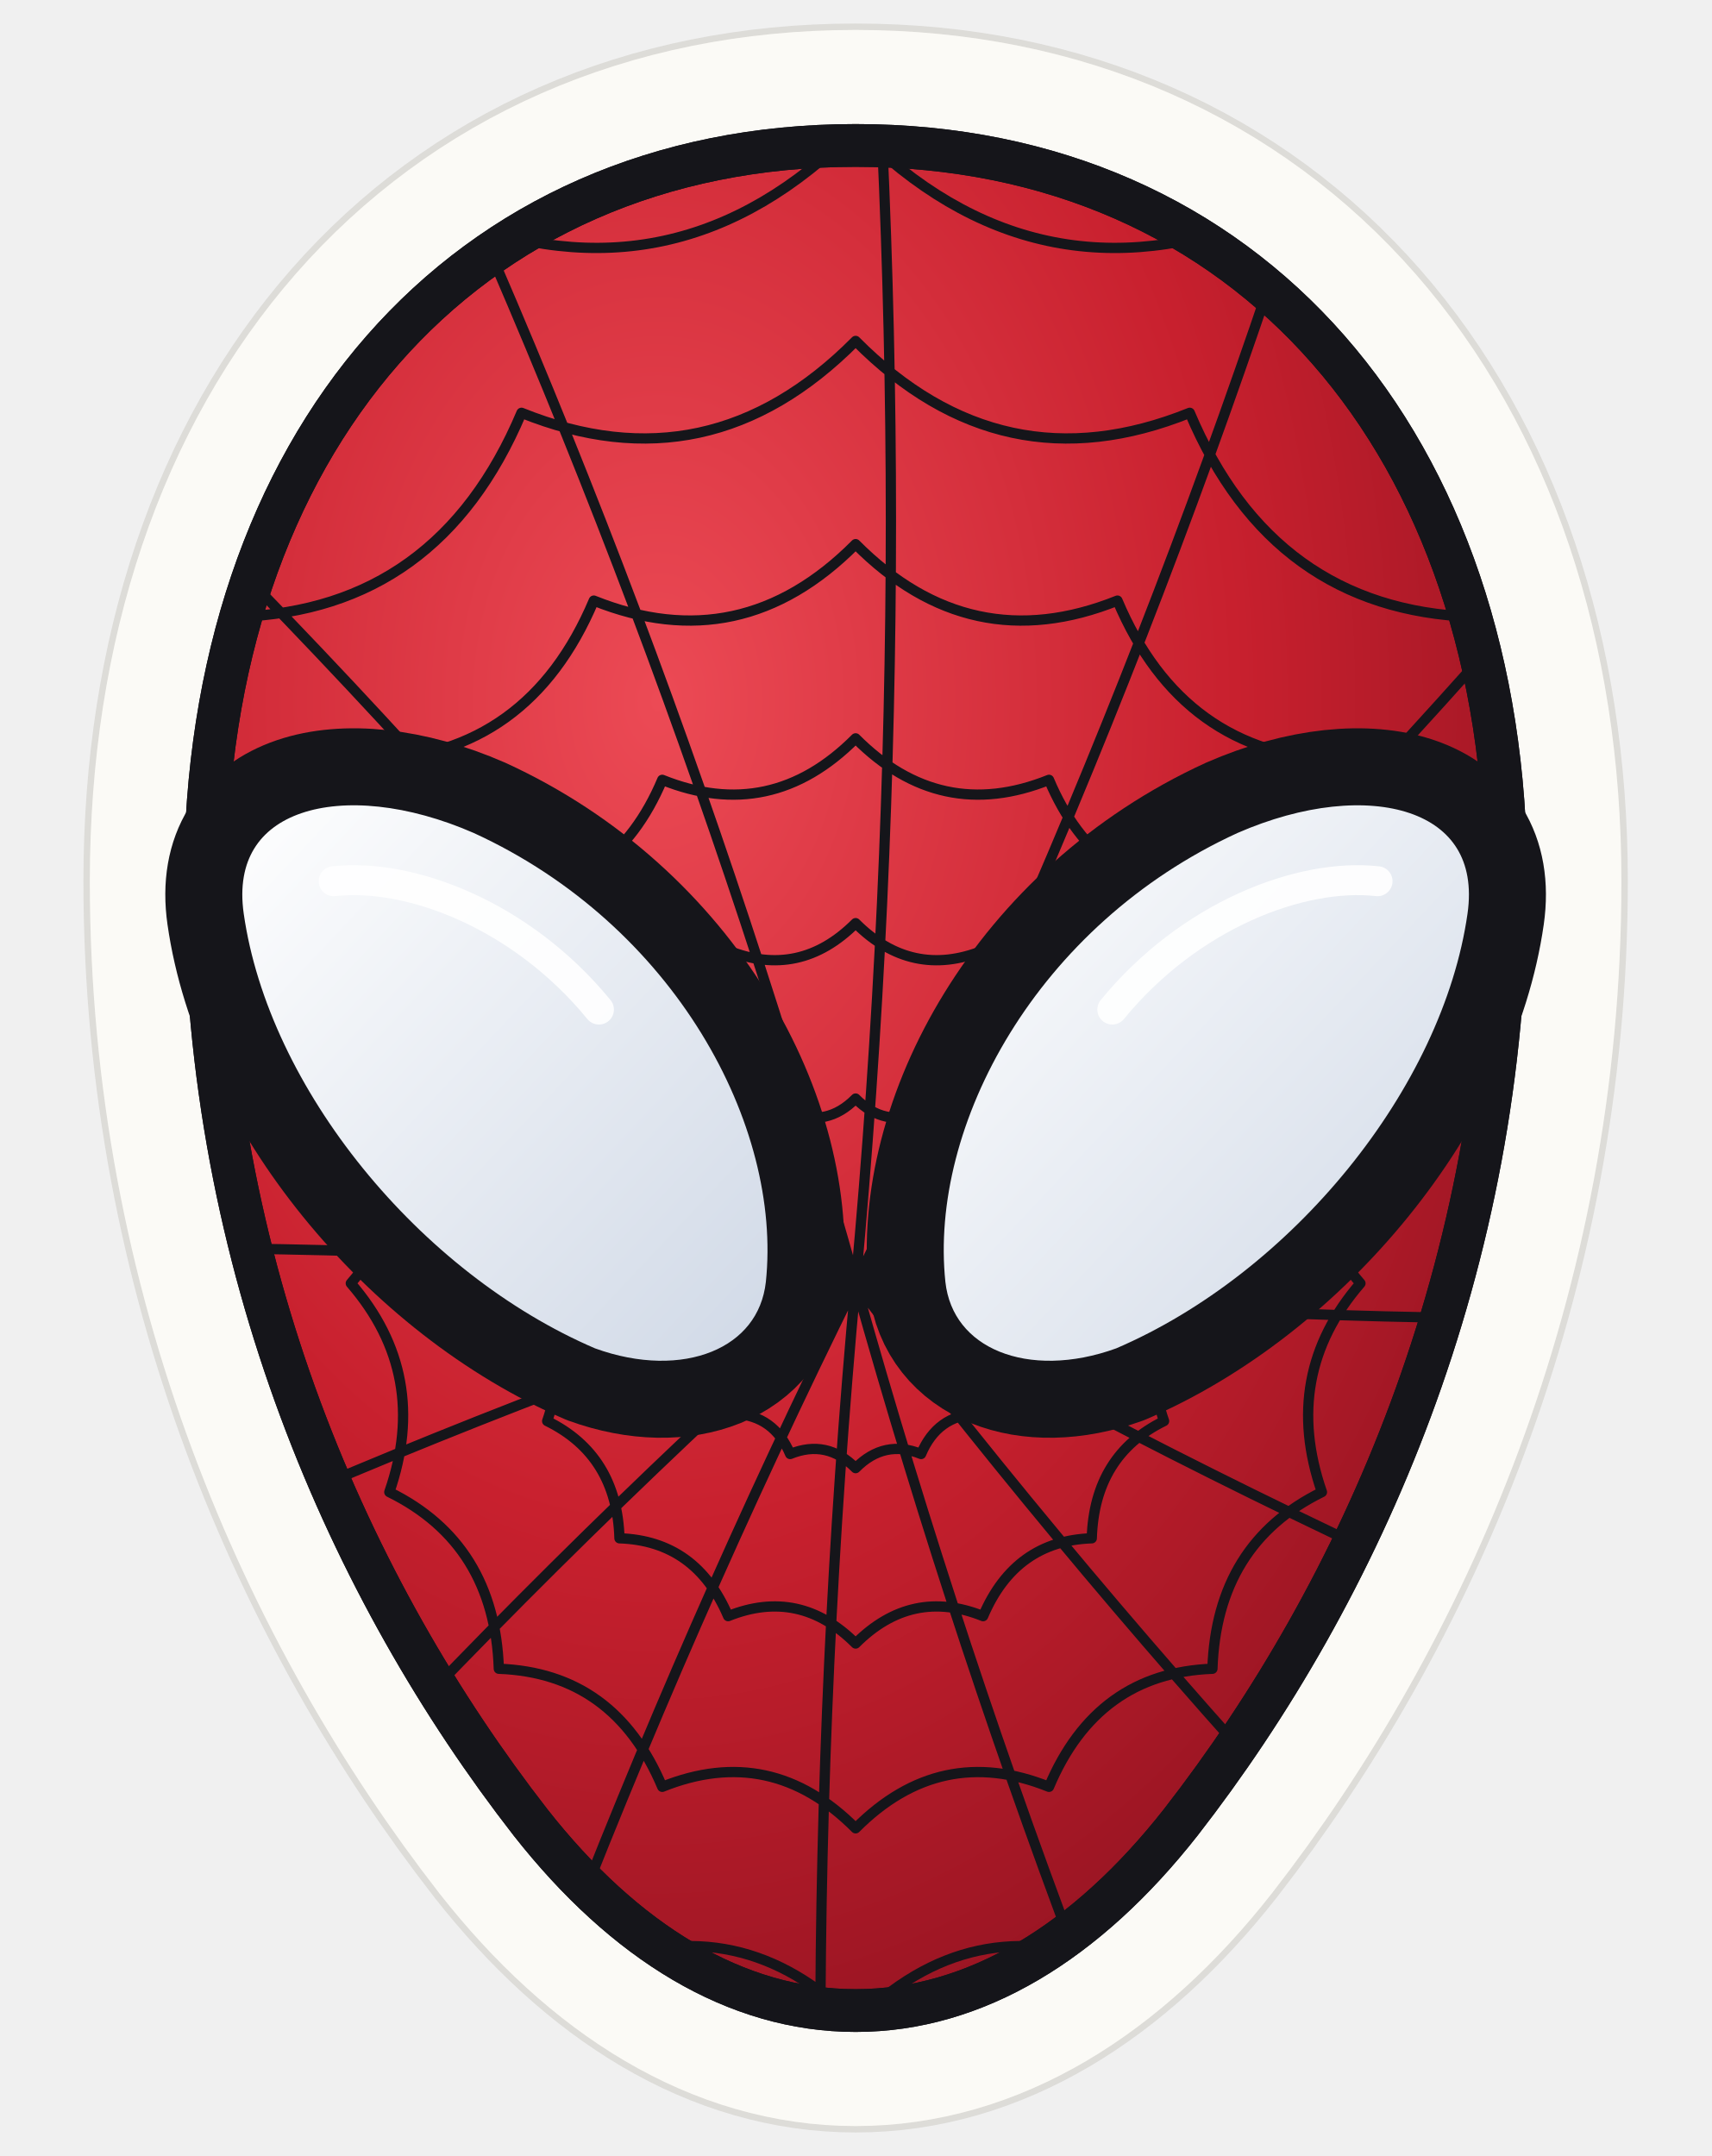
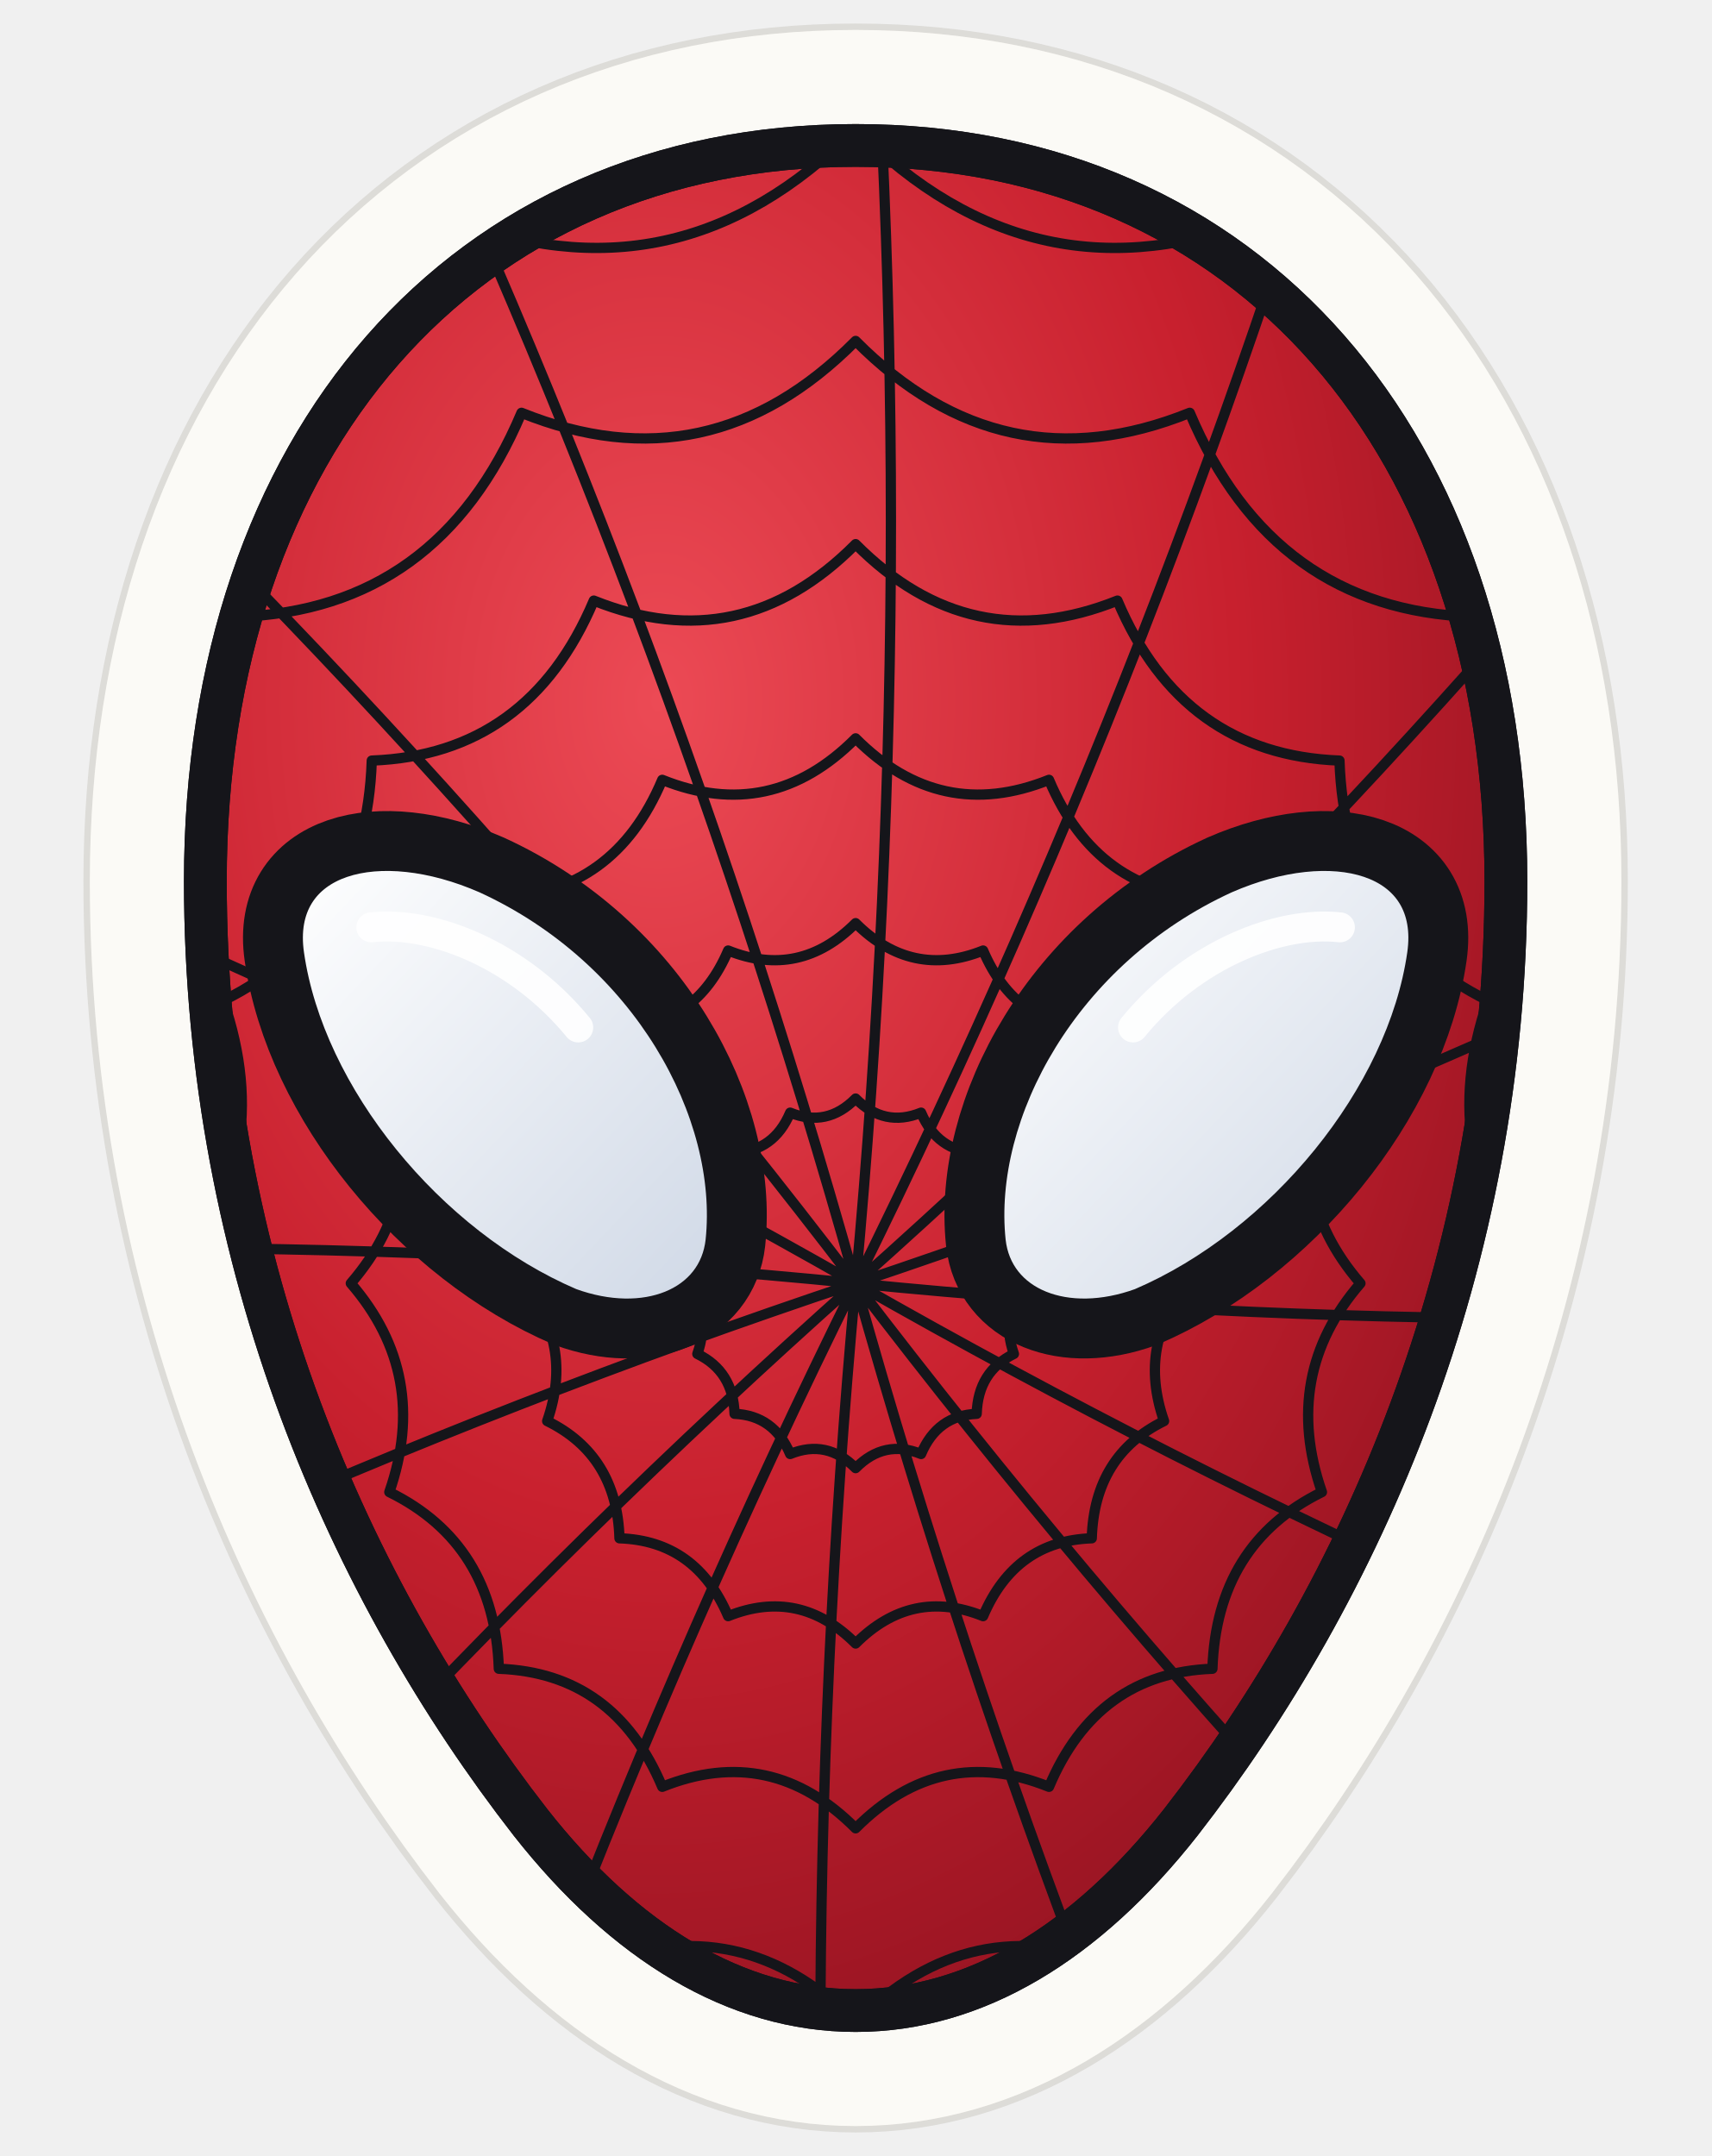
<svg xmlns="http://www.w3.org/2000/svg" width="400" height="504" viewBox="0 0 400 504">
  <defs>
    <linearGradient id="gRed" x1="0.15" y1="0.1" x2="0.95" y2="0.9">
      <stop offset="0" stop-color="#e2414c" />
      <stop offset="0.45" stop-color="#c8202e" />
      <stop offset="1" stop-color="#8e1220" />
    </linearGradient>
    <linearGradient id="gBlue" x1="0.15" y1="0.1" x2="0.95" y2="0.9">
      <stop offset="0" stop-color="#4a72d6" />
      <stop offset="0.45" stop-color="#2a4fb0" />
      <stop offset="1" stop-color="#18306f" />
    </linearGradient>
    <clipPath id="hc">
      <path d="M200 34 C292 34 352 104 352 206 C352 296 318 372 276 426 C254 454 228 470 200 470 C172 470 146 454 124 426 C82 372 48 296 48 206 C48 104 108 34 200 34 Z" />
    </clipPath>
    <radialGradient id="gHead" cx="0.35" cy="0.3" r="0.8">
      <stop offset="0" stop-color="#ec4a55" />
      <stop offset="0.55" stop-color="#c8202e" />
      <stop offset="1" stop-color="#8e1220" />
    </radialGradient>
    <linearGradient id="gLens" x1="0" y1="0" x2="1" y2="1">
      <stop offset="0" stop-color="#ffffff" />
      <stop offset="1" stop-color="#cfd8e6" />
    </linearGradient>
  </defs>
  <path d="M200 34 C292 34 352 104 352 206 C352 296 318 372 276 426 C254 454 228 470 200 470 C172 470 146 454 124 426 C82 372 48 296 48 206 C48 104 108 34 200 34 Z" fill="#fbfaf6" stroke="#fbfaf6" stroke-width="54" stroke-linejoin="round" />
  <path d="M200 34 C292 34 352 104 352 206 C352 296 318 372 276 426 C254 454 228 470 200 470 C172 470 146 454 124 426 C82 372 48 296 48 206 C48 104 108 34 200 34 Z" fill="none" stroke="#c9c7c0" stroke-width="57" stroke-linejoin="round" opacity="0.5" />
  <path d="M200 34 C292 34 352 104 352 206 C352 296 318 372 276 426 C254 454 228 470 200 470 C172 470 146 454 124 426 C82 372 48 296 48 206 C48 104 108 34 200 34 Z" fill="#fbfaf6" stroke="#fbfaf6" stroke-width="54" stroke-linejoin="round" />
  <path d="M200 34 C292 34 352 104 352 206 C352 296 318 372 276 426 C254 454 228 470 200 470 C172 470 146 454 124 426 C82 372 48 296 48 206 C48 104 108 34 200 34 Z" fill="url(#gHead)" stroke="#15151a" stroke-width="10" stroke-linejoin="round" />
  <g clip-path="url(#hc)">
    <path d="M200.0 300.0Q216.5 121.8 200.0 -56.4M200.0 300.0Q278.4 141.7 326.3 -29.3M200.0 300.0Q328.3 185.7 433.3 48.0M200.0 300.0Q358.8 247.0 504.9 163.6M200.0 300.0Q365.0 316.5 530.0 300.0M200.0 300.0Q346.1 383.4 504.9 436.4M200.0 300.0Q305.0 437.7 433.3 552.0M200.0 300.0Q247.9 470.9 326.3 629.3M200.0 300.0Q183.5 478.2 200.0 656.4M200.0 300.0Q121.6 458.3 73.7 629.3M200.0 300.0Q71.7 414.3 -33.3 552.0M200.0 300.0Q41.2 353.0 -104.9 436.4M200.0 300.0Q35.0 283.5 -130.0 300.0M200.0 300.0Q53.9 216.6 -104.9 163.6M200.0 300.0Q95.0 162.3 -33.3 48.0M200.0 300.0Q152.1 129.1 73.7 -29.3M200.0 256.8Q206.7 263.6 215.3 260.1M215.3 260.1Q219.1 269.1 228.3 269.5M228.3 269.5Q228.6 279.4 237.0 283.5M237.0 283.5Q233.7 292.8 240.0 300.0M240.0 300.0Q233.7 307.2 237.0 316.5M237.0 316.5Q228.6 320.6 228.3 330.5M228.3 330.5Q219.1 330.9 215.3 339.9M215.3 339.9Q206.7 336.4 200.0 343.2M200.0 343.2Q193.3 336.4 184.7 339.9M184.7 339.9Q180.9 330.9 171.7 330.5M171.7 330.5Q171.4 320.6 163.0 316.5M163.0 316.5Q166.3 307.2 160.0 300.0M160.0 300.0Q166.3 292.8 163.0 283.5M163.0 283.5Q171.4 279.4 171.7 269.5M171.7 269.5Q180.9 269.1 184.7 260.1M184.7 260.1Q193.3 263.6 200.0 256.8M200.0 215.8Q213.1 228.9 229.8 222.2M229.8 222.2Q237.3 239.8 255.2 240.4M255.2 240.4Q255.8 259.8 272.1 267.8M272.1 267.8Q265.8 285.9 278.0 300.0M278.0 300.0Q265.8 314.1 272.1 332.2M272.1 332.2Q255.8 340.2 255.2 359.6M255.2 359.6Q237.3 360.2 229.8 377.8M229.8 377.8Q213.1 371.1 200.0 384.2M200.0 384.2Q186.9 371.1 170.2 377.8M170.2 377.8Q162.7 360.2 144.8 359.6M144.8 359.6Q144.2 340.2 127.9 332.2M127.9 332.2Q134.2 314.1 122.0 300.0M122.0 300.0Q134.2 285.9 127.9 267.8M127.9 267.8Q144.2 259.8 144.8 240.4M144.8 240.4Q162.7 239.8 170.2 222.2M170.2 222.2Q186.9 228.9 200.0 215.8M200.0 172.6Q219.8 192.5 245.2 182.3M245.2 182.3Q256.4 208.9 283.4 209.9M283.4 209.9Q284.4 239.1 309.0 251.2M309.0 251.2Q299.5 278.6 318.0 300.0M318.0 300.0Q299.5 321.4 309.0 348.8M309.0 348.8Q284.4 360.9 283.4 390.1M283.4 390.1Q256.4 391.1 245.2 417.7M245.2 417.7Q219.8 407.5 200.0 427.4M200.0 427.4Q180.2 407.5 154.8 417.7M154.8 417.7Q143.6 391.1 116.6 390.1M116.6 390.1Q115.6 360.9 91.0 348.8M91.0 348.8Q100.5 321.4 82.0 300.0M82.0 300.0Q100.5 278.6 91.0 251.2M91.0 251.2Q115.6 239.1 116.6 209.9M116.6 209.9Q143.6 208.9 154.8 182.3M154.8 182.3Q180.2 192.5 200.0 172.6M200.0 127.2Q226.8 154.2 261.2 140.4M261.2 140.4Q276.4 176.4 313.1 177.8M313.1 177.8Q314.4 217.4 347.8 233.9M347.8 233.9Q335.0 271.0 360.0 300.0M360.0 300.0Q335.0 329.0 347.8 366.1M347.8 366.1Q314.4 382.6 313.1 422.2M313.1 422.2Q276.4 423.6 261.2 459.6M261.2 459.6Q226.8 445.8 200.0 472.8M200.0 472.8Q173.2 445.8 138.8 459.6M138.8 459.6Q123.6 423.6 86.9 422.2M86.9 422.2Q85.6 382.6 52.2 366.1M52.2 366.1Q65.0 329.0 40.0 300.0M40.0 300.0Q65.0 271.0 52.2 233.9M52.2 233.9Q85.6 217.4 86.9 177.8M86.9 177.8Q123.6 176.4 138.8 140.4M138.8 140.4Q173.2 154.2 200.0 127.2M200.0 79.7Q234.2 114.2 278.1 96.5M278.1 96.5Q297.5 142.5 344.2 144.2M344.2 144.2Q345.9 194.7 388.5 215.7M388.5 215.7Q372.1 263.0 404.0 300.0M404.0 300.0Q372.1 337.0 388.5 384.3M388.5 384.3Q345.9 405.3 344.2 455.8M344.2 455.8Q297.5 457.5 278.1 503.5M278.1 503.5Q234.2 485.8 200.0 520.3M200.0 520.3Q165.8 485.8 121.9 503.5M121.9 503.5Q102.5 457.5 55.8 455.8M55.8 455.8Q54.1 405.3 11.5 384.3M11.5 384.3Q27.9 337.0 -4.0 300.0M-4.0 300.0Q27.9 263.0 11.5 215.7M11.5 215.7Q54.1 194.7 55.8 144.2M55.8 144.2Q102.5 142.5 121.9 96.5M121.9 96.5Q165.8 114.2 200.0 79.7M200.0 30.0Q241.9 72.3 295.7 50.6M295.7 50.6Q319.4 106.9 376.8 109.1M376.8 109.1Q378.8 171.0 431.0 196.7M431.0 196.7Q410.9 254.7 450.0 300.0M450.0 300.0Q410.9 345.3 431.0 403.3M431.0 403.3Q378.8 429.0 376.8 490.9M376.8 490.9Q319.4 493.1 295.7 549.4M295.7 549.4Q241.9 527.7 200.0 570.0M200.0 570.0Q158.1 527.7 104.3 549.4M104.3 549.4Q80.6 493.1 23.2 490.9M23.2 490.9Q21.2 429.0 -31.0 403.3M-31.0 403.3Q-10.9 345.3 -50.0 300.0M-50.0 300.0Q-10.9 254.7 -31.0 196.7M-31.0 196.7Q21.2 171.0 23.2 109.1M23.2 109.1Q80.6 106.9 104.3 50.6M104.3 50.6Q158.1 72.3 200.0 30.0" fill="none" stroke="#15151a" stroke-width="2.4" stroke-linecap="round" />
  </g>
-   <path d="M182 300 C186 262 160 214 112 192 C80 178 50 186 54 214 C60 256 96 300 138 318 C160 326 180 318 182 300 Z" fill="#15151a" stroke="#15151a" stroke-width="30" stroke-linejoin="round" />
-   <path d="M182 300 C186 262 160 214 112 192 C80 178 50 186 54 214 C60 256 96 300 138 318 C160 326 180 318 182 300 Z" fill="url(#gLens)" stroke="#15151a" stroke-width="6" stroke-linejoin="round" />
-   <path d="M140 236 C122 214 96 204 78 206" fill="none" stroke="#ffffff" stroke-width="7" stroke-linecap="round" opacity="0.9" />
-   <path d="M218 300 C214 262 240 214 288 192 C320 178 350 186 346 214 C340 256 304 300 262 318 C240 326 220 318 218 300 Z" fill="#15151a" stroke="#15151a" stroke-width="30" stroke-linejoin="round" />
-   <path d="M218 300 C214 262 240 214 288 192 C320 178 350 186 346 214 C340 256 304 300 262 318 C240 326 220 318 218 300 Z" fill="url(#gLens)" stroke="#15151a" stroke-width="6" stroke-linejoin="round" />
-   <path d="M260 236 C278 214 304 204 322 206" fill="none" stroke="#ffffff" stroke-width="7" stroke-linecap="round" opacity="0.9" />
+   <path d="M167.92 290.1 C171.04 260.46 150.76 223.02 113.32 205.86 C88.36 194.94 64.96 201.18 68.08 223.02 C72.76 255.78 100.84 290.1 133.6 304.14 C150.76 310.38 166.36 304.14 167.92 290.1 Z" fill="#15151a" stroke="#15151a" stroke-width="22" stroke-linejoin="round" />
+   <path d="M167.92 290.1 C171.04 260.46 150.76 223.02 113.32 205.86 C88.36 194.94 64.96 201.18 68.08 223.02 C72.76 255.78 100.84 290.1 133.6 304.14 C150.76 310.38 166.36 304.14 167.92 290.1 Z" fill="url(#gLens)" stroke="#15151a" stroke-width="6" stroke-linejoin="round" />
+   <path d="M135.16 240.18 C121.12 223.02 100.84 215.22 86.8 216.78" fill="none" stroke="#ffffff" stroke-width="7" stroke-linecap="round" opacity="0.9" />
+   <path d="M232.08 290.1 C228.96 260.46 249.24 223.02 286.68 205.86 C311.64 194.94 335.04 201.18 331.92 223.02 C327.24 255.78 299.16 290.1 266.4 304.14 C249.24 310.38 233.64 304.14 232.08 290.1 Z" fill="#15151a" stroke="#15151a" stroke-width="22" stroke-linejoin="round" />
+   <path d="M232.08 290.1 C228.96 260.46 249.24 223.02 286.68 205.86 C311.64 194.94 335.04 201.18 331.92 223.02 C327.24 255.78 299.16 290.1 266.4 304.14 C249.24 310.38 233.64 304.14 232.08 290.1 Z" fill="url(#gLens)" stroke="#15151a" stroke-width="6" stroke-linejoin="round" />
+   <path d="M264.84 240.18 C278.88 223.02 299.16 215.22 313.2 216.78" fill="none" stroke="#ffffff" stroke-width="7" stroke-linecap="round" opacity="0.9" />
  <path d="M200 34 C292 34 352 104 352 206 C352 296 318 372 276 426 C254 454 228 470 200 470 C172 470 146 454 124 426 C82 372 48 296 48 206 C48 104 108 34 200 34 Z" fill="none" stroke="#15151a" stroke-width="10" stroke-linejoin="round" />
</svg>
